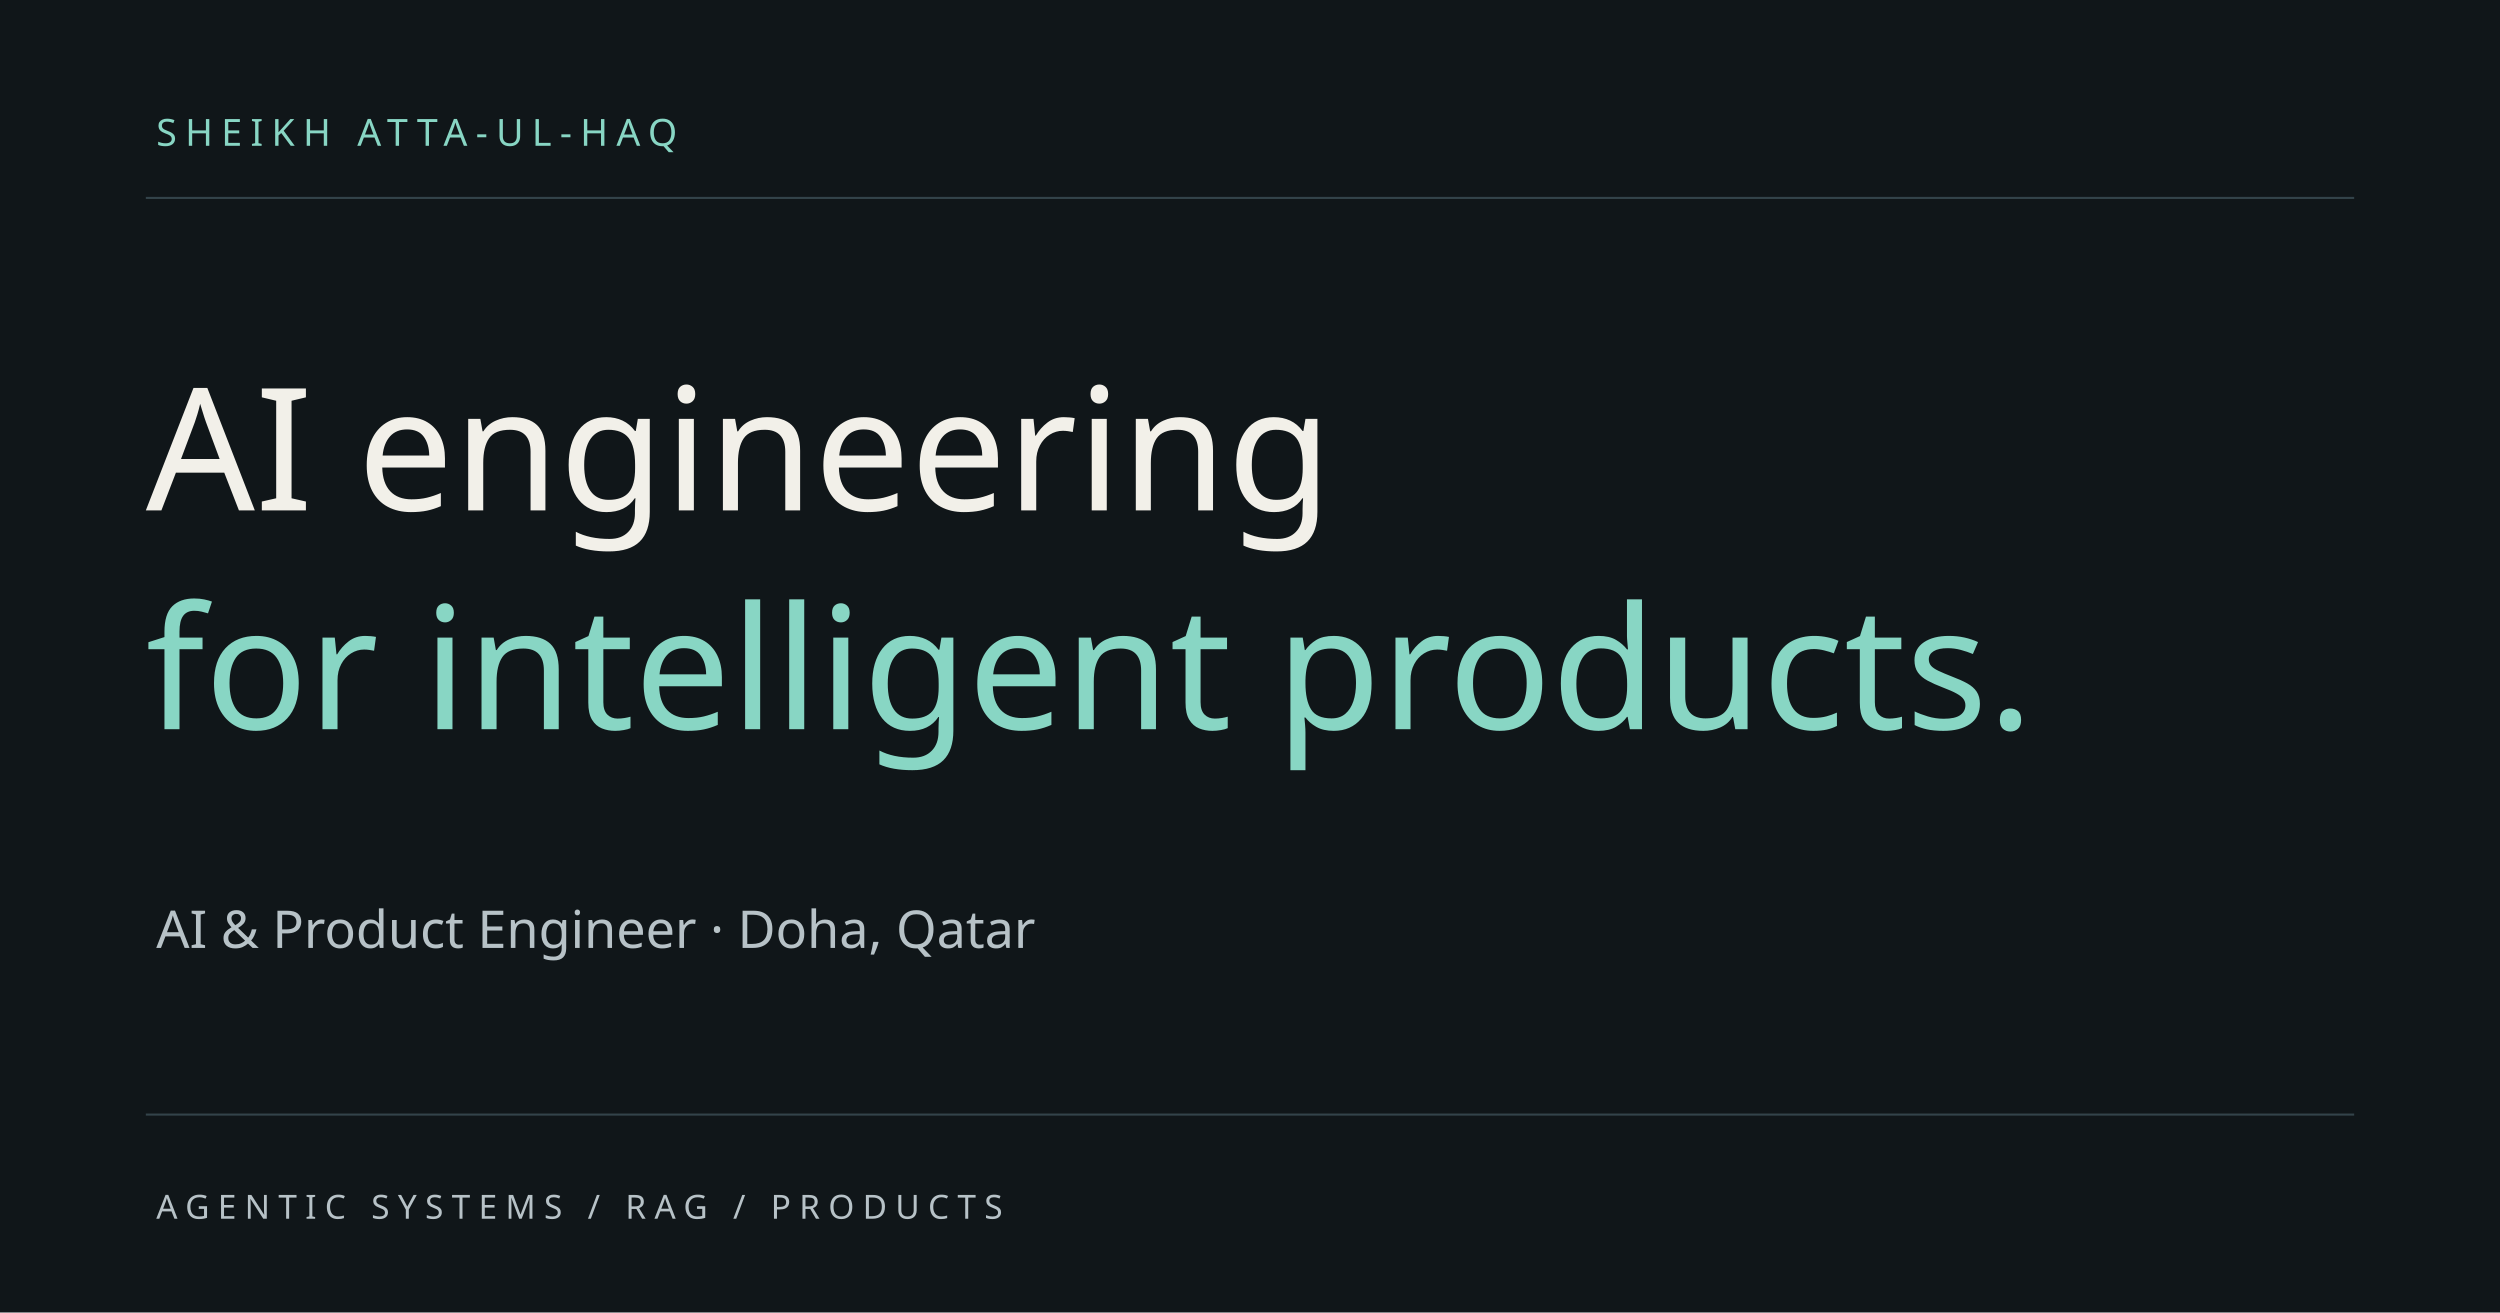
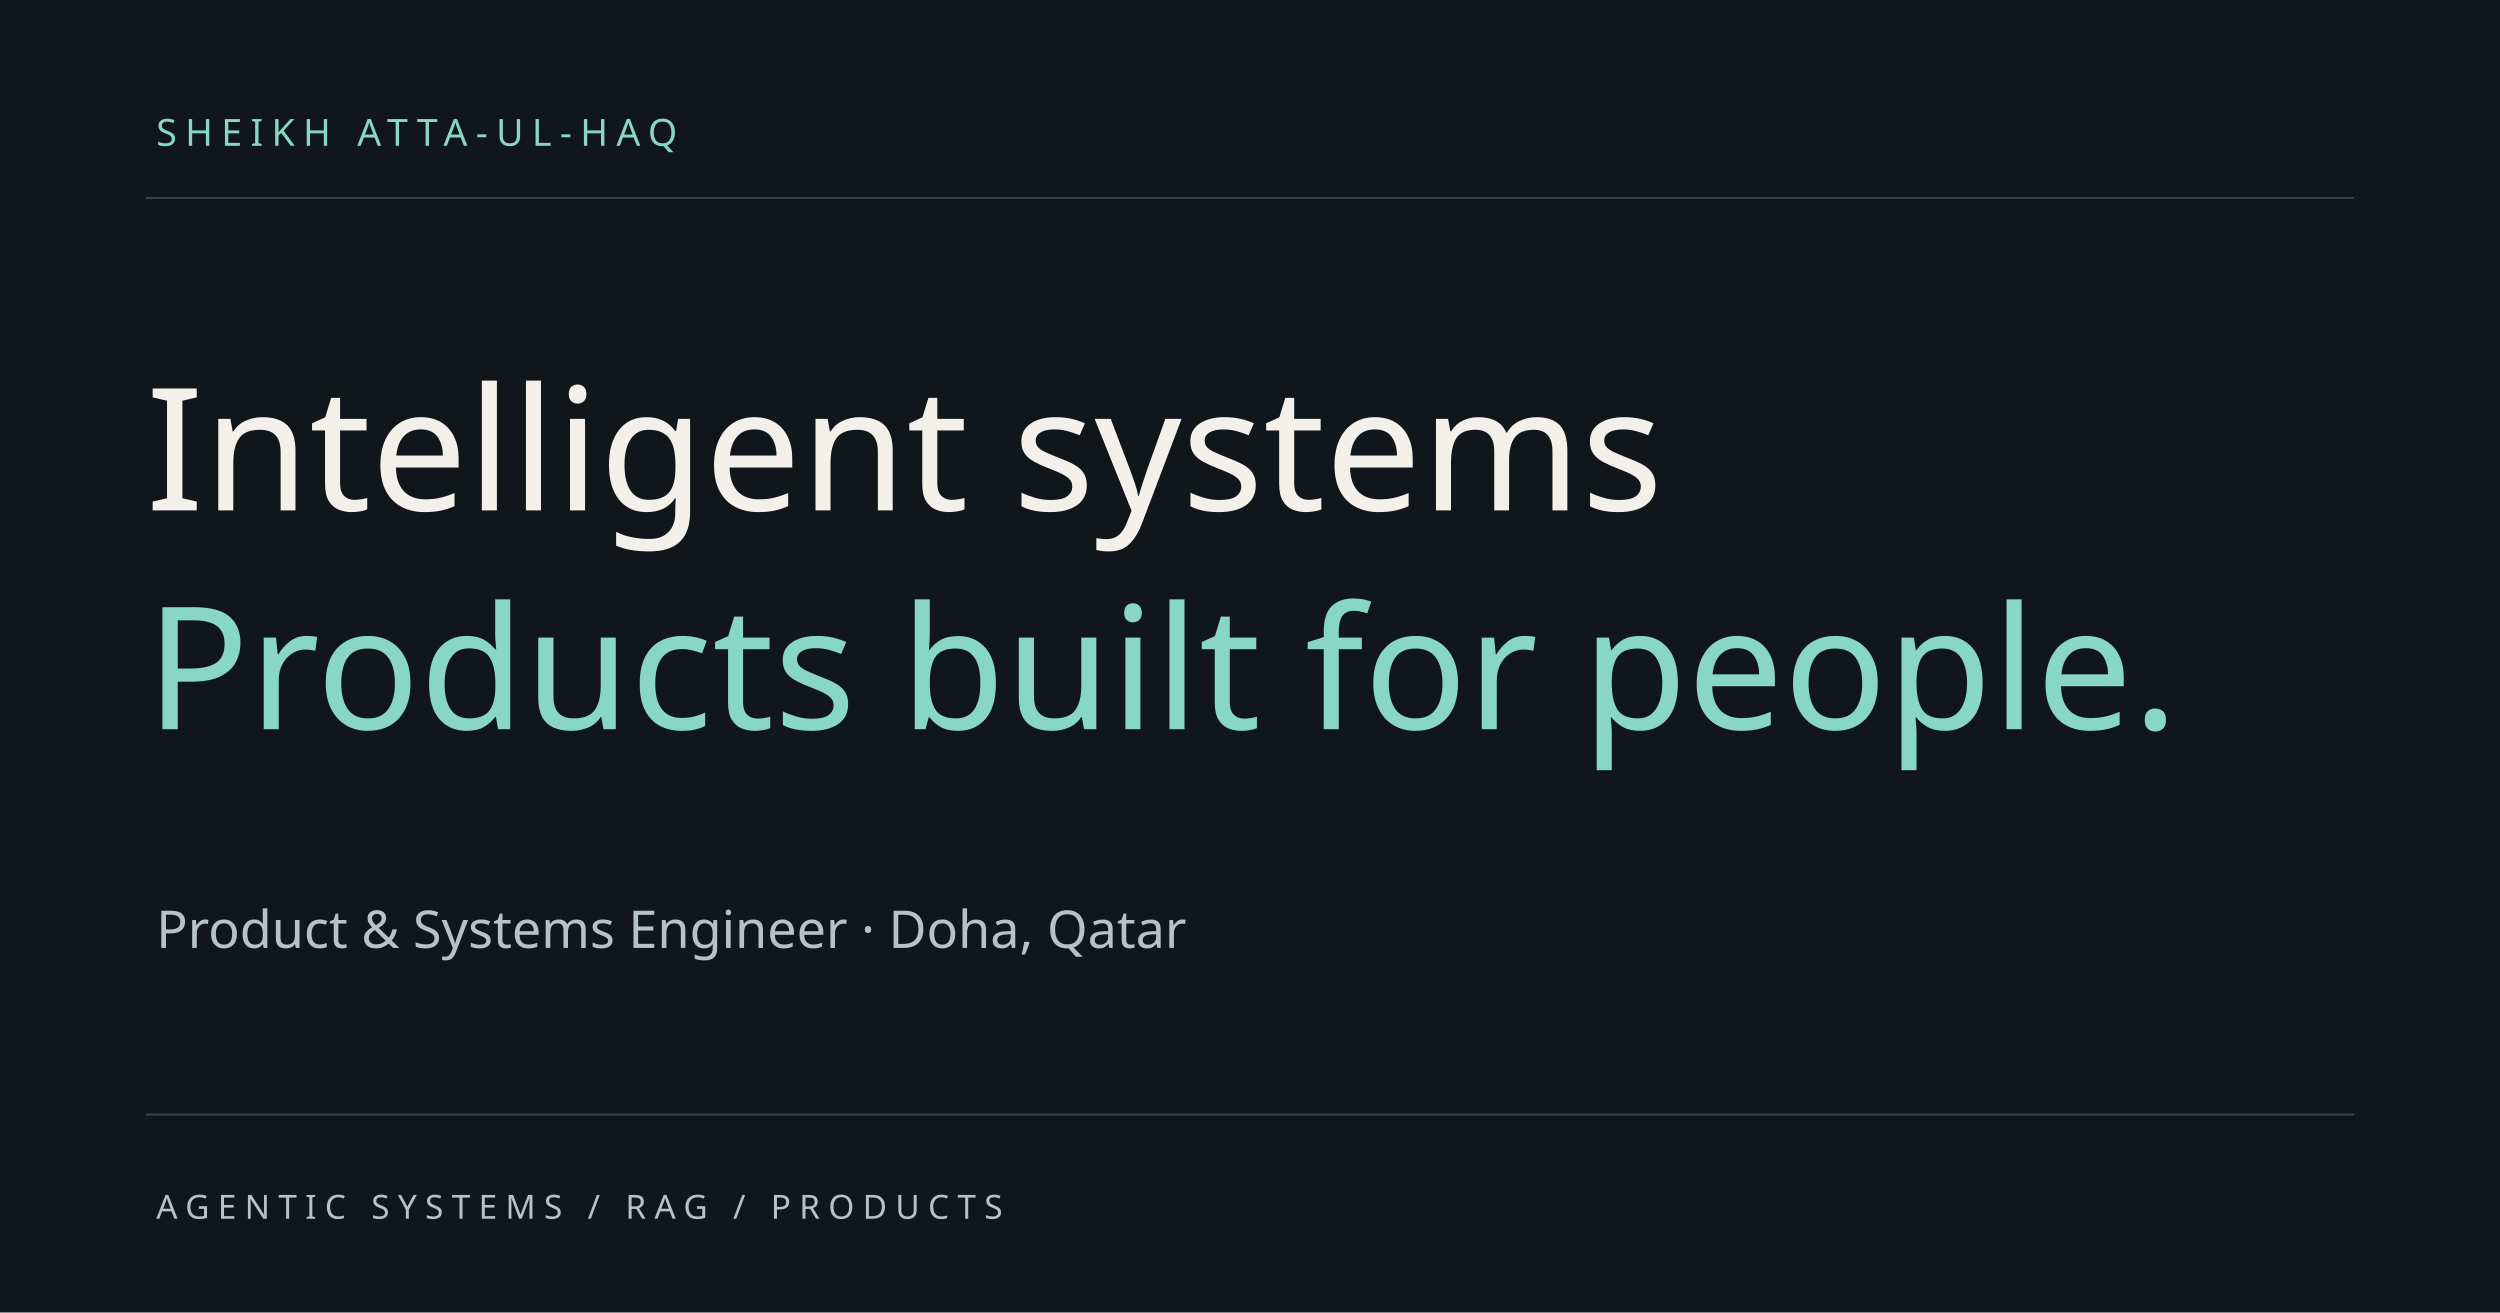
<svg xmlns="http://www.w3.org/2000/svg" width="1200" height="630" viewBox="0 0 1200 630">
  <rect width="1200" height="630" fill="#101619" />
  <path d="M70 95h1060M70 535h1060" stroke="#33434a" />
  <text x="75" y="70" fill="#88d6c4" font-family="sans-serif" font-size="18" letter-spacing="4">SHEIKH ATTA-UL-HAQ</text>
-   <text x="70" y="245" fill="#f2f0e9" font-family="sans-serif" font-size="82">AI engineering</text>
-   <text x="70" y="350" fill="#88d6c4" font-family="sans-serif" font-size="82">for intelligent products.</text>
-   <text x="75" y="455" fill="#b7c2c7" font-family="sans-serif" font-size="25">AI &amp; Product Engineer · Doha, Qatar</text>
+   <text x="70" y="245" fill="#f2f0e9" font-family="sans-serif" font-size="82">Intelligent systems</text>
+   <text x="70" y="350" fill="#88d6c4" font-family="sans-serif" font-size="82">Products built for people.</text>
+   <text x="75" y="455" fill="#b7c2c7" font-family="sans-serif" font-size="25">Product &amp; Systems Engineer · Doha, Qatar</text>
  <text x="75" y="585" fill="#b7c2c7" font-family="sans-serif" font-size="16" letter-spacing="4">AGENTIC SYSTEMS / RAG / PRODUCTS</text>
</svg>
